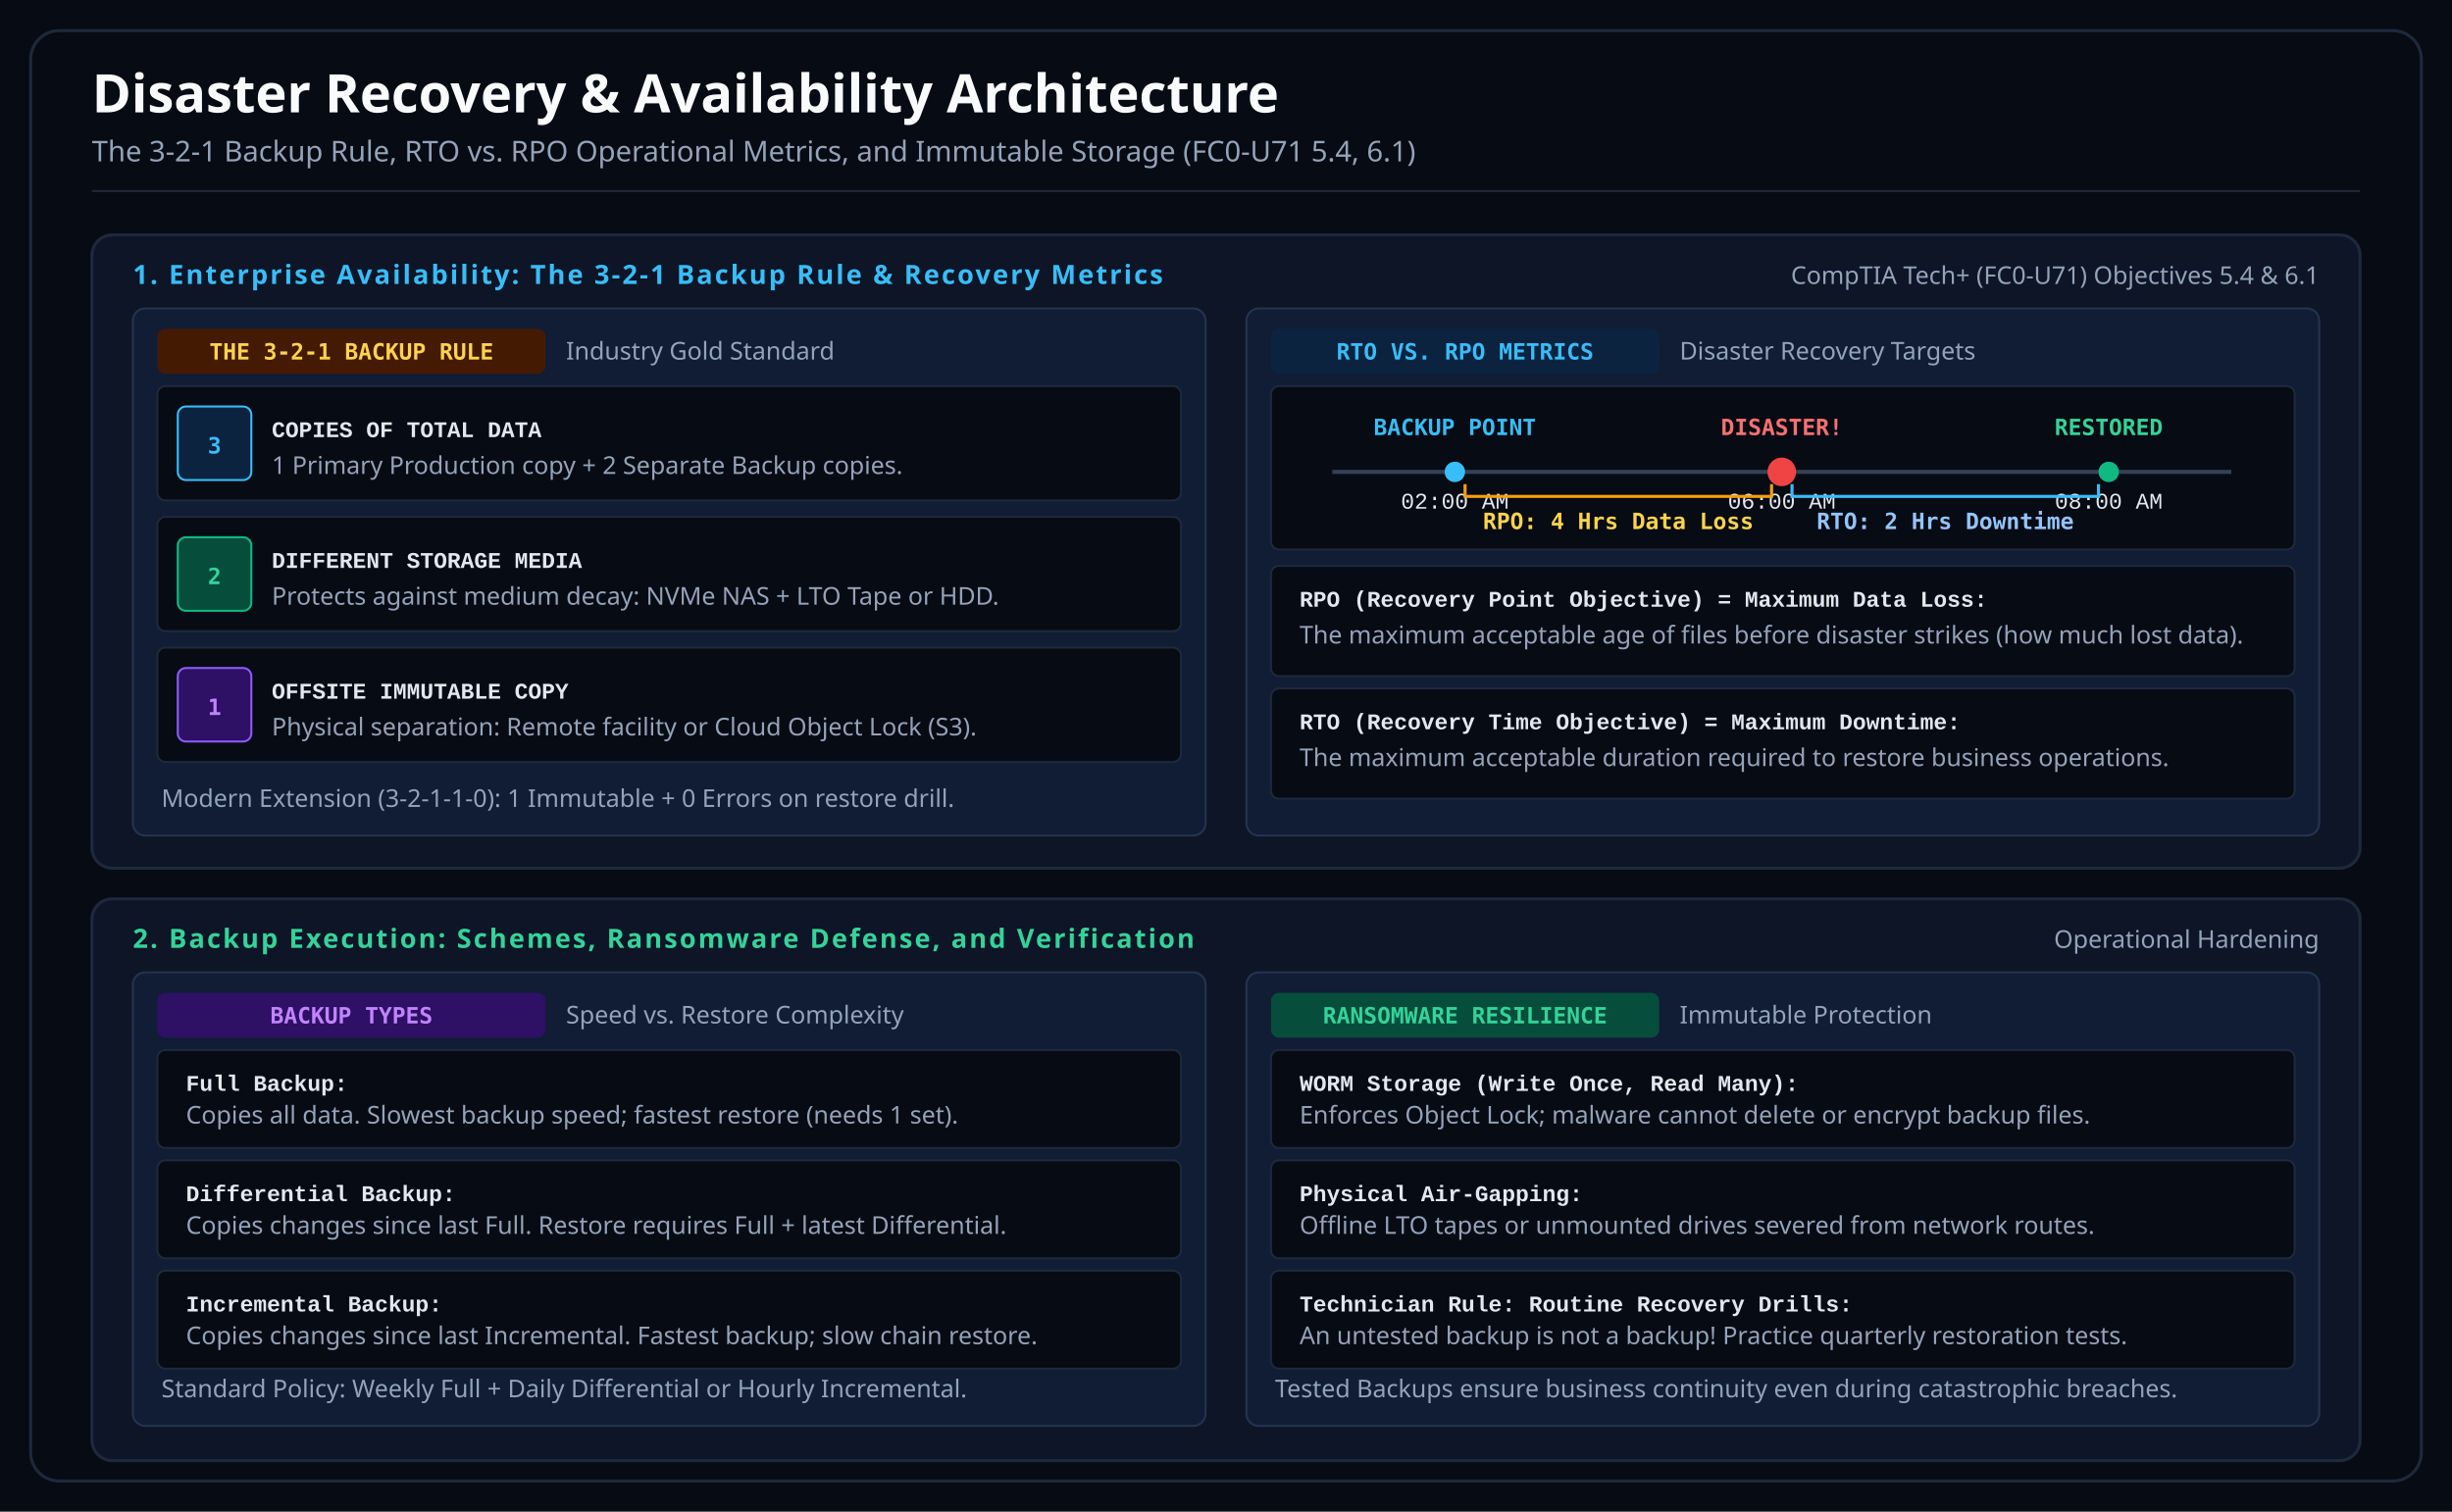
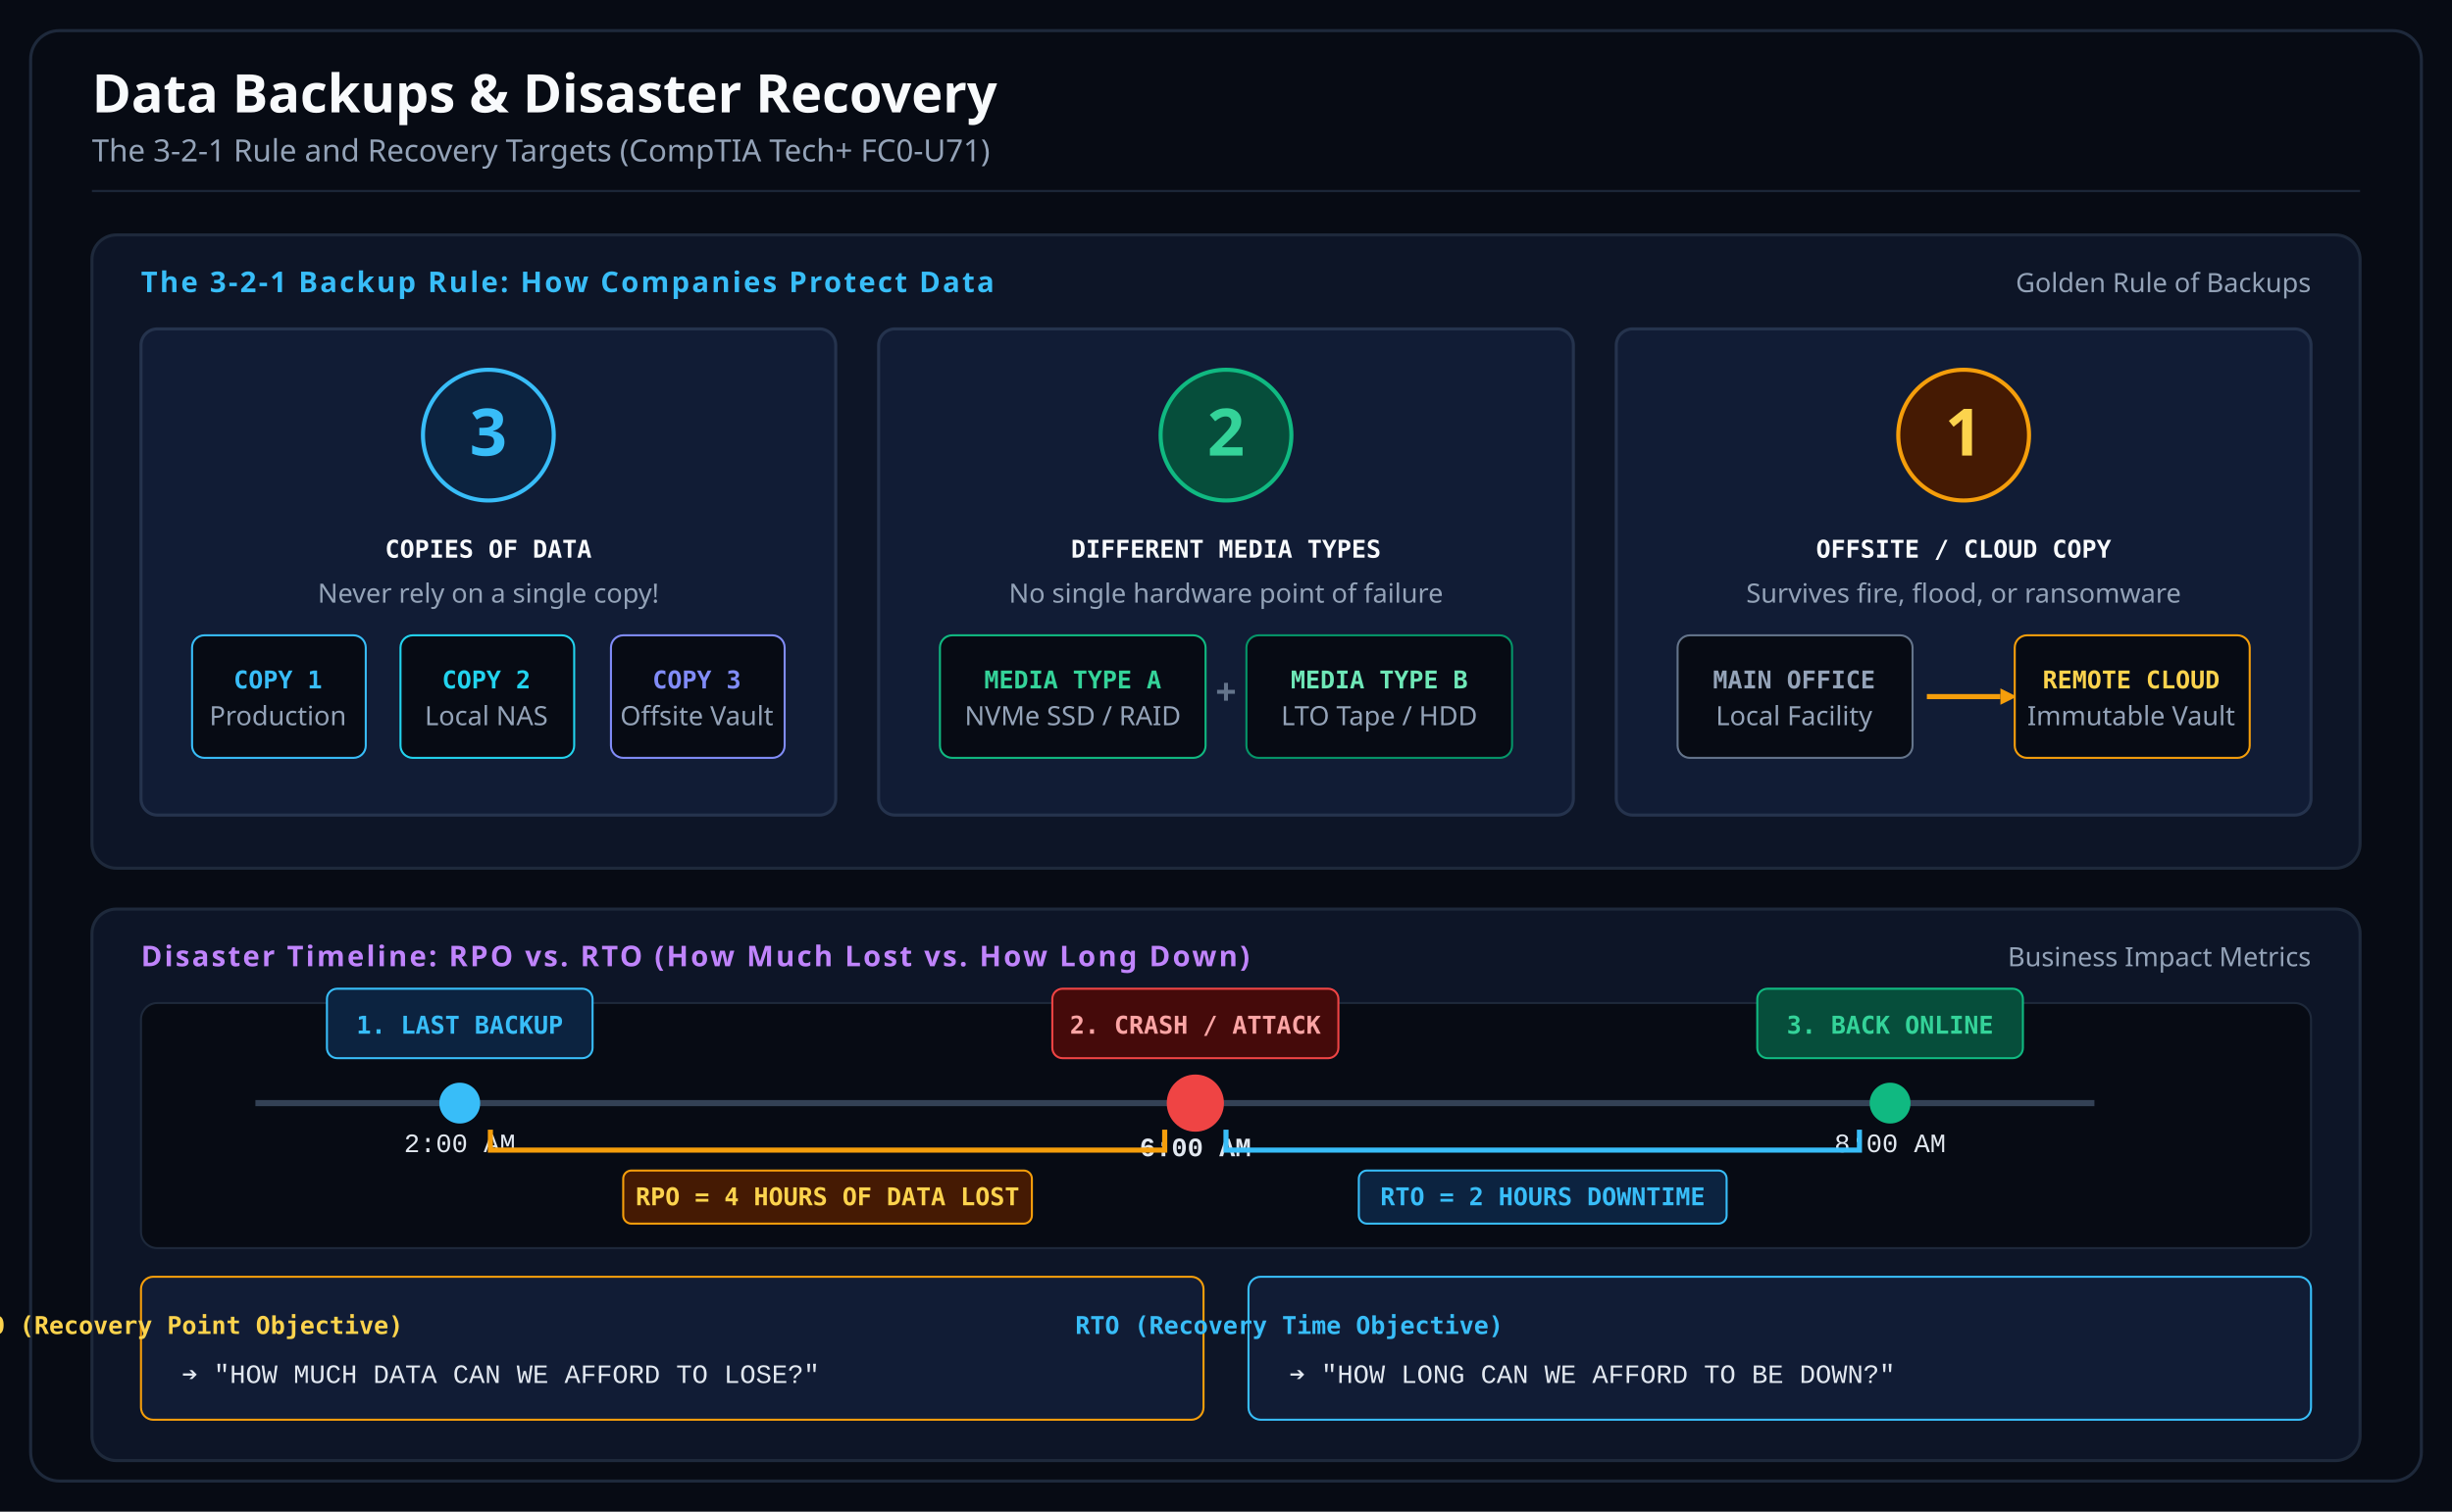
<svg xmlns="http://www.w3.org/2000/svg" viewBox="0 0 1200 740" width="1200" height="740">
  <defs>
    <style>
      .bg { fill: #070b14; }
-       .card-bg { fill: #0d1527; stroke: #1e293b; stroke-width: 1.5; rx: 10px; }
-       .inner-card { fill: #111c35; stroke: #25334d; stroke-width: 1; rx: 6px; }
+       .card-bg { fill: #0d1527; stroke: #1e293b; stroke-width: 1.5; rx: 12px; }
+       .inner-card { fill: #111c35; stroke: #25334d; stroke-width: 1.5; rx: 8px; }
      .text-title { font-family: 'Segoe UI', -apple-system, sans-serif; font-size: 26px; font-weight: 700; fill: #f8fafc; }
-       .text-subtitle { font-family: 'Segoe UI', -apple-system, sans-serif; font-size: 14px; fill: #94a3b8; }
-       .text-section { font-family: 'Segoe UI', -apple-system, sans-serif; font-size: 13px; font-weight: 700; letter-spacing: 0.08em; text-transform: uppercase; }
-       .text-label { font-family: 'Segoe UI', -apple-system, sans-serif; font-size: 12px; fill: #94a3b8; }
-       .text-val-mono { font-family: 'JetBrains Mono', 'Courier New', monospace; font-size: 11px; fill: #e2e8f0; }
-       .badge-text { font-family: 'JetBrains Mono', monospace; font-size: 11px; font-weight: 700; text-anchor: middle; }
+       .text-subtitle { font-family: 'Segoe UI', -apple-system, sans-serif; font-size: 15px; fill: #94a3b8; }
+       .text-section { font-family: 'Segoe UI', -apple-system, sans-serif; font-size: 14px; font-weight: 700; letter-spacing: 0.08em; text-transform: uppercase; }
+       .text-label { font-family: 'Segoe UI', -apple-system, sans-serif; font-size: 13px; fill: #94a3b8; }
+       .text-val-mono { font-family: 'JetBrains Mono', 'Courier New', monospace; font-size: 13px; fill: #e2e8f0; }
+       .badge-text { font-family: 'JetBrains Mono', monospace; font-size: 12px; font-weight: 700; text-anchor: middle; }
    </style>
  </defs>
  <rect width="1200" height="740" class="bg" />
  <rect x="15" y="15" width="1170" height="710" rx="14" fill="none" stroke="#1e293b" stroke-width="1.5" />
  <g transform="translate(45, 55)">
-     <text class="text-title" x="0" y="0">Disaster Recovery &amp; Availability Architecture</text>
-     <text class="text-subtitle" x="0" y="24">The 3-2-1 Backup Rule, RTO vs. RPO Operational Metrics, and Immutable Storage (FC0-U71 5.4, 6.1)</text>
+     <text class="text-title" x="0" y="0">Data Backups &amp; Disaster Recovery</text>
+     <text class="text-subtitle" x="0" y="24">The 3-2-1 Rule and Recovery Targets (CompTIA Tech+ FC0-U71)</text>
    <rect x="0" y="38" width="1110" height="1" fill="#1e293b" />
  </g>
  <g transform="translate(45, 115)">
    <rect width="1110" height="310" class="card-bg" stroke="#0284c7" />
-     <text class="text-section" x="20" y="24" fill="#38bdf8">1. Enterprise Availability: The 3-2-1 Backup Rule &amp; Recovery Metrics</text>
-     <text class="text-label" text-anchor="end" x="1090" y="24">CompTIA Tech+ (FC0-U71) Objectives 5.4 &amp; 6.1</text>
-     <g transform="translate(20, 36)">
-       <rect width="525" height="258" class="inner-card" stroke="#f59e0b" />
-       <rect x="12" y="10" width="190" height="22" rx="4" fill="#451a03" />
-       <text x="107" y="25" class="badge-text" fill="#fcd34d">THE 3-2-1 BACKUP RULE</text>
-       <text x="212" y="25" class="text-label" fill="#fde68a">Industry Gold Standard</text>
-       <g transform="translate(12, 38)">
-         <rect width="501" height="56" rx="4" fill="#070b14" stroke="#1e293b" />
-         <rect x="10" y="10" width="36" height="36" rx="4" fill="#0c2340" stroke="#38bdf8" />
-         <text x="28" y="33" class="badge-text" font-size="16px" fill="#38bdf8">3</text>
-         <text x="56" y="25" class="text-val-mono" font-size="11px" font-weight="700" fill="#38bdf8">COPIES OF TOTAL DATA</text>
-         <text x="56" y="43" class="text-label" font-size="10.5px" fill="#cbd5e1">1 Primary Production copy + 2 Separate Backup copies.</text>
-         <rect y="64" width="501" height="56" rx="4" fill="#070b14" stroke="#1e293b" />
-         <rect x="10" y="74" width="36" height="36" rx="4" fill="#064e3b" stroke="#10b981" />
-         <text x="28" y="97" class="badge-text" font-size="16px" fill="#34d399">2</text>
-         <text x="56" y="89" class="text-val-mono" font-size="11px" font-weight="700" fill="#34d399">DIFFERENT STORAGE MEDIA</text>
-         <text x="56" y="107" class="text-label" font-size="10.5px" fill="#cbd5e1">Protects against medium decay: NVMe NAS + LTO Tape or HDD.</text>
-         <rect y="128" width="501" height="56" rx="4" fill="#070b14" stroke="#1e293b" />
-         <rect x="10" y="138" width="36" height="36" rx="4" fill="#2e1065" stroke="#8b5cf6" />
-         <text x="28" y="161" class="badge-text" font-size="16px" fill="#c084fc">1</text>
-         <text x="56" y="153" class="text-val-mono" font-size="11px" font-weight="700" fill="#c084fc">OFFSITE IMMUTABLE COPY</text>
-         <text x="56" y="171" class="text-label" font-size="10.5px" fill="#cbd5e1">Physical separation: Remote facility or Cloud Object Lock (S3).</text>
+     <text class="text-section" x="24" y="28" fill="#38bdf8">The 3-2-1 Backup Rule: How Companies Protect Data</text>
+     <text class="text-label" text-anchor="end" x="1086" y="28">Golden Rule of Backups</text>
+     <g transform="translate(24, 46)">
+       <rect width="340" height="238" class="inner-card" stroke="#38bdf8" stroke-width="2" />
+       <circle cx="170" cy="52" r="32" fill="#0c2340" stroke="#38bdf8" stroke-width="2" />
+       <text x="170" y="62" font-family="'Segoe UI', sans-serif" font-size="32px" font-weight="900" fill="#38bdf8" text-anchor="middle">3</text>
+       <text x="170" y="112" class="badge-text" font-size="16px" fill="#f8fafc">COPIES OF DATA</text>
+       <text x="170" y="134" class="text-label" font-size="13px" fill="#93c5fd" text-anchor="middle">Never rely on a single copy!</text>
+       <g transform="translate(25, 150)">
+         <rect x="0" y="0" width="85" height="60" rx="6" fill="#070b14" stroke="#38bdf8" />
+         <text x="42" y="26" class="badge-text" font-size="11px" fill="#38bdf8">COPY 1</text>
+         <text x="42" y="44" class="text-label" font-size="10px" text-anchor="middle" fill="#cbd5e1">Production</text>
+         <rect x="102" y="0" width="85" height="60" rx="6" fill="#070b14" stroke="#22d3ee" />
+         <text x="144" y="26" class="badge-text" font-size="11px" fill="#22d3ee">COPY 2</text>
+         <text x="144" y="44" class="text-label" font-size="10px" text-anchor="middle" fill="#cbd5e1">Local NAS</text>
+         <rect x="205" y="0" width="85" height="60" rx="6" fill="#070b14" stroke="#818cf8" />
+         <text x="247" y="26" class="badge-text" font-size="11px" fill="#818cf8">COPY 3</text>
+         <text x="247" y="44" class="text-label" font-size="10px" text-anchor="middle" fill="#cbd5e1">Offsite Vault</text>
      </g>
-       <text x="14" y="244" class="text-label" font-size="10.5px" fill="#93c5fd">Modern Extension (3-2-1-1-0): 1 Immutable + 0 Errors on restore drill.</text>
    </g>
-     <g transform="translate(565, 36)">
-       <rect width="525" height="258" class="inner-card" stroke="#38bdf8" />
-       <rect x="12" y="10" width="190" height="22" rx="4" fill="#0c2340" />
-       <text x="107" y="25" class="badge-text" fill="#38bdf8">RTO VS. RPO METRICS</text>
-       <text x="212" y="25" class="text-label" fill="#93c5fd">Disaster Recovery Targets</text>
-       <g transform="translate(12, 38)">
-         <rect width="501" height="80" rx="4" fill="#070b14" stroke="#1e293b" />
-         <line x1="30" y1="42" x2="470" y2="42" stroke="#334155" stroke-width="2" />
-         <circle cx="90" cy="42" r="5" fill="#38bdf8" />
-         <text x="90" y="24" class="badge-text" font-size="9.5px" fill="#38bdf8">BACKUP POINT</text>
-         <text x="90" y="60" class="text-val-mono" font-size="9px" text-anchor="middle" fill="#94a3b8">02:00 AM</text>
-         <circle cx="250" cy="42" r="7" fill="#ef4444" />
-         <text x="250" y="24" class="badge-text" font-size="10px" fill="#f87171">DISASTER!</text>
-         <text x="250" y="60" class="text-val-mono" font-size="9px" text-anchor="middle" fill="#f87171">06:00 AM</text>
-         <circle cx="410" cy="42" r="5" fill="#10b981" />
-         <text x="410" y="24" class="badge-text" font-size="9.5px" fill="#34d399">RESTORED</text>
-         <text x="410" y="60" class="text-val-mono" font-size="9px" text-anchor="middle" fill="#94a3b8">08:00 AM</text>
-         <path d="M 95 48 L 95 54 L 245 54 L 245 48" fill="none" stroke="#f59e0b" stroke-width="1.5" />
-         <text x="170" y="70" class="badge-text" font-size="9px" fill="#fcd34d">RPO: 4 Hrs Data Loss</text>
-         <path d="M 255 48 L 255 54 L 405 54 L 405 48" fill="none" stroke="#38bdf8" stroke-width="1.5" />
-         <text x="330" y="70" class="badge-text" font-size="9px" fill="#93c5fd">RTO: 2 Hrs Downtime</text>
+     <g transform="translate(385, 46)">
+       <rect width="340" height="238" class="inner-card" stroke="#10b981" stroke-width="2" />
+       <circle cx="170" cy="52" r="32" fill="#064e3b" stroke="#10b981" stroke-width="2" />
+       <text x="170" y="62" font-family="'Segoe UI', sans-serif" font-size="32px" font-weight="900" fill="#34d399" text-anchor="middle">2</text>
+       <text x="170" y="112" class="badge-text" font-size="16px" fill="#f8fafc">DIFFERENT MEDIA TYPES</text>
+       <text x="170" y="134" class="text-label" font-size="13px" fill="#a7f3d0" text-anchor="middle">No single hardware point of failure</text>
+       <g transform="translate(30, 150)">
+         <rect x="0" y="0" width="130" height="60" rx="6" fill="#070b14" stroke="#10b981" />
+         <text x="65" y="26" class="badge-text" font-size="12px" fill="#34d399">MEDIA TYPE A</text>
+         <text x="65" y="44" class="text-label" font-size="11px" text-anchor="middle" fill="#cbd5e1">NVMe SSD / RAID</text>
+         <text x="140" y="34" font-family="'Segoe UI', sans-serif" font-size="18px" font-weight="700" fill="#64748b" text-anchor="middle">+</text>
+         <rect x="150" y="0" width="130" height="60" rx="6" fill="#070b14" stroke="#059669" />
+         <text x="215" y="26" class="badge-text" font-size="12px" fill="#6ee7b7">MEDIA TYPE B</text>
+         <text x="215" y="44" class="text-label" font-size="11px" text-anchor="middle" fill="#cbd5e1">LTO Tape / HDD</text>
      </g>
-       <g transform="translate(12, 126)">
-         <rect width="501" height="54" rx="4" fill="#070b14" stroke="#1e293b" />
-         <text x="14" y="20" class="text-val-mono" font-size="10.5px" font-weight="700" fill="#fcd34d">RPO (Recovery Point Objective) = Maximum Data Loss:</text>
-         <text x="14" y="38" class="text-label" font-size="10px" fill="#cbd5e1">The maximum acceptable age of files before disaster strikes (how much lost data).</text>
-         <rect y="60" width="501" height="54" rx="4" fill="#070b14" stroke="#1e293b" />
-         <text x="14" y="80" class="text-val-mono" font-size="10.5px" font-weight="700" fill="#38bdf8">RTO (Recovery Time Objective) = Maximum Downtime:</text>
-         <text x="14" y="98" class="text-label" font-size="10px" fill="#cbd5e1">The maximum acceptable duration required to restore business operations.</text>
+     </g>
+     <g transform="translate(746, 46)">
+       <rect width="340" height="238" class="inner-card" stroke="#f59e0b" stroke-width="2" />
+       <circle cx="170" cy="52" r="32" fill="#451a03" stroke="#f59e0b" stroke-width="2" />
+       <text x="170" y="62" font-family="'Segoe UI', sans-serif" font-size="32px" font-weight="900" fill="#fcd34d" text-anchor="middle">1</text>
+       <text x="170" y="112" class="badge-text" font-size="16px" fill="#f8fafc">OFFSITE / CLOUD COPY</text>
+       <text x="170" y="134" class="text-label" font-size="13px" fill="#fde68a" text-anchor="middle">Survives fire, flood, or ransomware</text>
+       <g transform="translate(30, 150)">
+         <rect x="0" y="0" width="115" height="60" rx="6" fill="#070b14" stroke="#64748b" />
+         <text x="57" y="26" class="badge-text" font-size="11px" fill="#94a3b8">MAIN OFFICE</text>
+         <text x="57" y="44" class="text-label" font-size="10px" text-anchor="middle" fill="#cbd5e1">Local Facility</text>
+         <path d="M 122 30 L 158 30" stroke="#f59e0b" stroke-width="2.5" />
+         <polygon points="158,26 166,30 158,34" fill="#f59e0b" />
+         <rect x="165" y="0" width="115" height="60" rx="6" fill="#070b14" stroke="#f59e0b" />
+         <text x="222" y="26" class="badge-text" font-size="11px" fill="#fcd34d">REMOTE CLOUD</text>
+         <text x="222" y="44" class="text-label" font-size="10px" text-anchor="middle" fill="#fde68a">Immutable Vault</text>
      </g>
    </g>
  </g>
-   <g transform="translate(45, 440)">
-     <rect width="1110" height="275" class="card-bg" stroke="#10b981" />
-     <text class="text-section" x="20" y="24" fill="#34d399">2. Backup Execution: Schemes, Ransomware Defense, and Verification</text>
-     <text class="text-label" text-anchor="end" x="1090" y="24">Operational Hardening</text>
-     <g transform="translate(20, 36)">
-       <rect width="525" height="222" class="inner-card" stroke="#8b5cf6" />
-       <rect x="12" y="10" width="190" height="22" rx="4" fill="#2e1065" />
-       <text x="107" y="25" class="badge-text" fill="#c084fc">BACKUP TYPES</text>
-       <text x="212" y="25" class="text-label" fill="#ddd6fe">Speed vs. Restore Complexity</text>
-       <g transform="translate(12, 38)">
-         <rect width="501" height="48" rx="4" fill="#070b14" stroke="#1e293b" />
-         <text x="14" y="20" class="text-val-mono" font-size="10.5px" font-weight="700" fill="#38bdf8">Full Backup:</text>
-         <text x="14" y="36" class="text-label" font-size="10px" fill="#cbd5e1">Copies all data. Slowest backup speed; fastest restore (needs 1 set).</text>
-         <rect y="54" width="501" height="48" rx="4" fill="#070b14" stroke="#1e293b" />
-         <text x="14" y="74" class="text-val-mono" font-size="10.5px" font-weight="700" fill="#fcd34d">Differential Backup:</text>
-         <text x="14" y="90" class="text-label" font-size="10px" fill="#cbd5e1">Copies changes since last Full. Restore requires Full + latest Differential.</text>
-         <rect y="108" width="501" height="48" rx="4" fill="#070b14" stroke="#1e293b" />
-         <text x="14" y="128" class="text-val-mono" font-size="10.5px" font-weight="700" fill="#34d399">Incremental Backup:</text>
-         <text x="14" y="144" class="text-label" font-size="10px" fill="#cbd5e1">Copies changes since last Incremental. Fastest backup; slow chain restore.</text>
-       </g>
-       <text x="14" y="208" class="text-label" font-size="10.5px" fill="#c084fc">Standard Policy: Weekly Full + Daily Differential or Hourly Incremental.</text>
+   <g transform="translate(45, 445)">
+     <rect width="1110" height="270" class="card-bg" stroke="#8b5cf6" />
+     <text class="text-section" x="24" y="28" fill="#c084fc">Disaster Timeline: RPO vs. RTO (How Much Lost vs. How Long Down)</text>
+     <text class="text-label" text-anchor="end" x="1086" y="28">Business Impact Metrics</text>
+     <rect x="24" y="46" width="1062" height="120" rx="8" fill="#070b14" stroke="#1e293b" />
+     <line x1="80" y1="95" x2="980" y2="95" stroke="#334155" stroke-width="3" />
+     <g transform="translate(180, 95)">
+       <circle cx="0" cy="0" r="10" fill="#38bdf8" />
+       <rect x="-65" y="-56" width="130" height="34" rx="5" fill="#0c2340" stroke="#38bdf8" />
+       <text x="0" y="-34" class="badge-text" font-size="11px" fill="#38bdf8">1. LAST BACKUP</text>
+       <text x="0" y="24" class="text-val-mono" font-size="12px" text-anchor="middle" fill="#94a3b8">2:00 AM</text>
    </g>
-     <g transform="translate(565, 36)">
-       <rect width="525" height="222" class="inner-card" stroke="#10b981" />
-       <rect x="12" y="10" width="190" height="22" rx="4" fill="#064e3b" />
-       <text x="107" y="25" class="badge-text" fill="#34d399">RANSOMWARE RESILIENCE</text>
-       <text x="212" y="25" class="text-label" fill="#a7f3d0">Immutable Protection</text>
-       <g transform="translate(12, 38)">
-         <rect width="501" height="48" rx="4" fill="#070b14" stroke="#1e293b" />
-         <text x="14" y="20" class="text-val-mono" font-size="10.5px" font-weight="700" fill="#34d399">WORM Storage (Write Once, Read Many):</text>
-         <text x="14" y="36" class="text-label" font-size="10px" fill="#cbd5e1">Enforces Object Lock; malware cannot delete or encrypt backup files.</text>
-         <rect y="54" width="501" height="48" rx="4" fill="#070b14" stroke="#1e293b" />
-         <text x="14" y="74" class="text-val-mono" font-size="10.5px" font-weight="700" fill="#38bdf8">Physical Air-Gapping:</text>
-         <text x="14" y="90" class="text-label" font-size="10px" fill="#cbd5e1">Offline LTO tapes or unmounted drives severed from network routes.</text>
-         <rect y="108" width="501" height="48" rx="4" fill="#070b14" stroke="#1e293b" />
-         <text x="14" y="128" class="text-val-mono" font-size="10.5px" font-weight="700" fill="#f87171">Technician Rule: Routine Recovery Drills:</text>
-         <text x="14" y="144" class="text-label" font-size="10px" fill="#cbd5e1">An untested backup is not a backup! Practice quarterly restoration tests.</text>
-       </g>
-       <text x="14" y="208" class="text-label" font-size="10.5px" fill="#a7f3d0">Tested Backups ensure business continuity even during catastrophic breaches.</text>
+     <g transform="translate(540, 95)">
+       <circle cx="0" cy="0" r="14" fill="#ef4444" />
+       <rect x="-70" y="-56" width="140" height="34" rx="5" fill="#450a0a" stroke="#ef4444" />
+       <text x="0" y="-34" class="badge-text" font-size="12px" fill="#fca5a5">2. CRASH / ATTACK</text>
+       <text x="0" y="26" class="text-val-mono" font-size="12px" font-weight="700" text-anchor="middle" fill="#f87171">6:00 AM</text>
+     </g>
+     <g transform="translate(880, 95)">
+       <circle cx="0" cy="0" r="10" fill="#10b981" />
+       <rect x="-65" y="-56" width="130" height="34" rx="5" fill="#064e3b" stroke="#10b981" />
+       <text x="0" y="-34" class="badge-text" font-size="11px" fill="#34d399">3. BACK ONLINE</text>
+       <text x="0" y="24" class="text-val-mono" font-size="12px" text-anchor="middle" fill="#94a3b8">8:00 AM</text>
+     </g>
+     <path d="M 195 108 L 195 118 L 525 118 L 525 108" fill="none" stroke="#f59e0b" stroke-width="2.5" />
+     <rect x="260" y="128" width="200" height="26" rx="4" fill="#451a03" stroke="#f59e0b" />
+     <text x="360" y="145" class="badge-text" font-size="11px" fill="#fcd34d">RPO = 4 HOURS OF DATA LOST</text>
+     <path d="M 555 108 L 555 118 L 865 118 L 865 108" fill="none" stroke="#38bdf8" stroke-width="2.5" />
+     <rect x="620" y="128" width="180" height="26" rx="4" fill="#0c2340" stroke="#38bdf8" />
+     <text x="710" y="145" class="badge-text" font-size="11px" fill="#38bdf8">RTO = 2 HOURS DOWNTIME</text>
+     <g transform="translate(24, 180)">
+       <rect x="0" y="0" width="520" height="70" rx="6" fill="#111c35" stroke="#f59e0b" />
+       <text x="20" y="28" class="badge-text" font-size="14px" fill="#fcd34d">RPO (Recovery Point Objective)</text>
+       <text x="20" y="52" class="text-val-mono" font-size="13px" fill="#f8fafc">➔ "HOW MUCH DATA CAN WE AFFORD TO LOSE?"</text>
+       <rect x="542" y="0" width="520" height="70" rx="6" fill="#111c35" stroke="#38bdf8" />
+       <text x="562" y="28" class="badge-text" font-size="14px" fill="#38bdf8">RTO (Recovery Time Objective)</text>
+       <text x="562" y="52" class="text-val-mono" font-size="13px" fill="#f8fafc">➔ "HOW LONG CAN WE AFFORD TO BE DOWN?"</text>
    </g>
  </g>
</svg>
